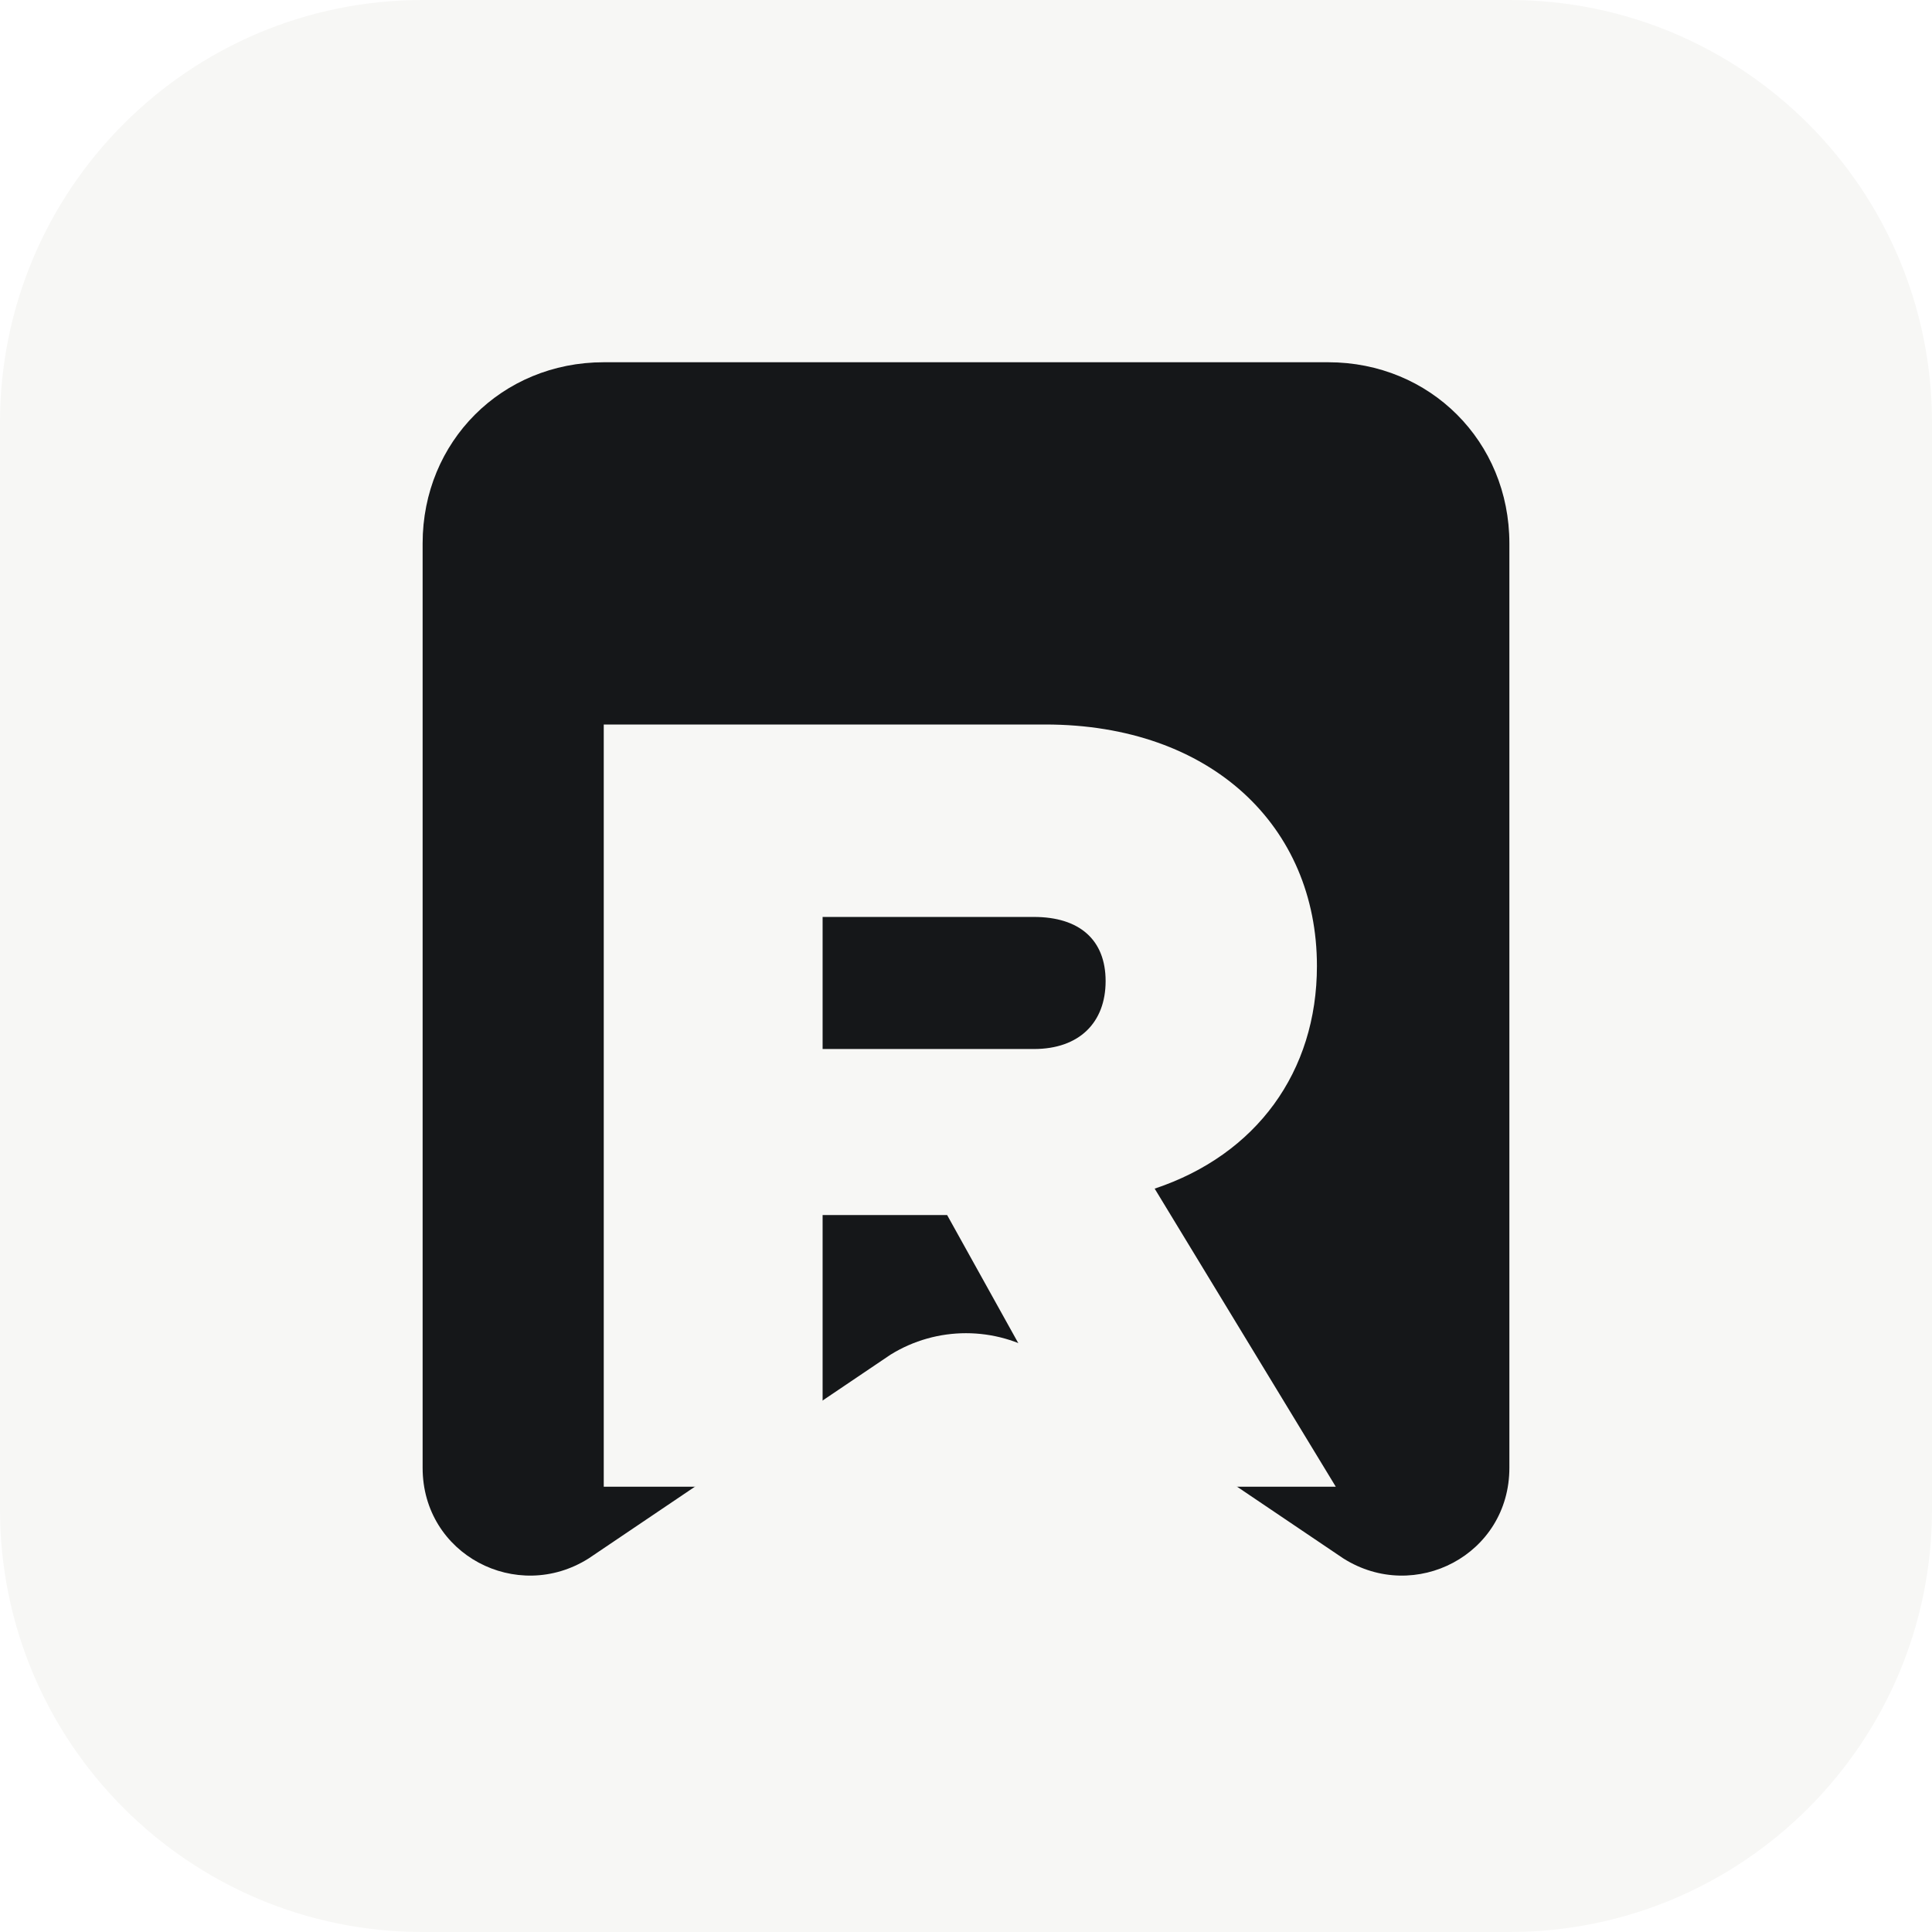
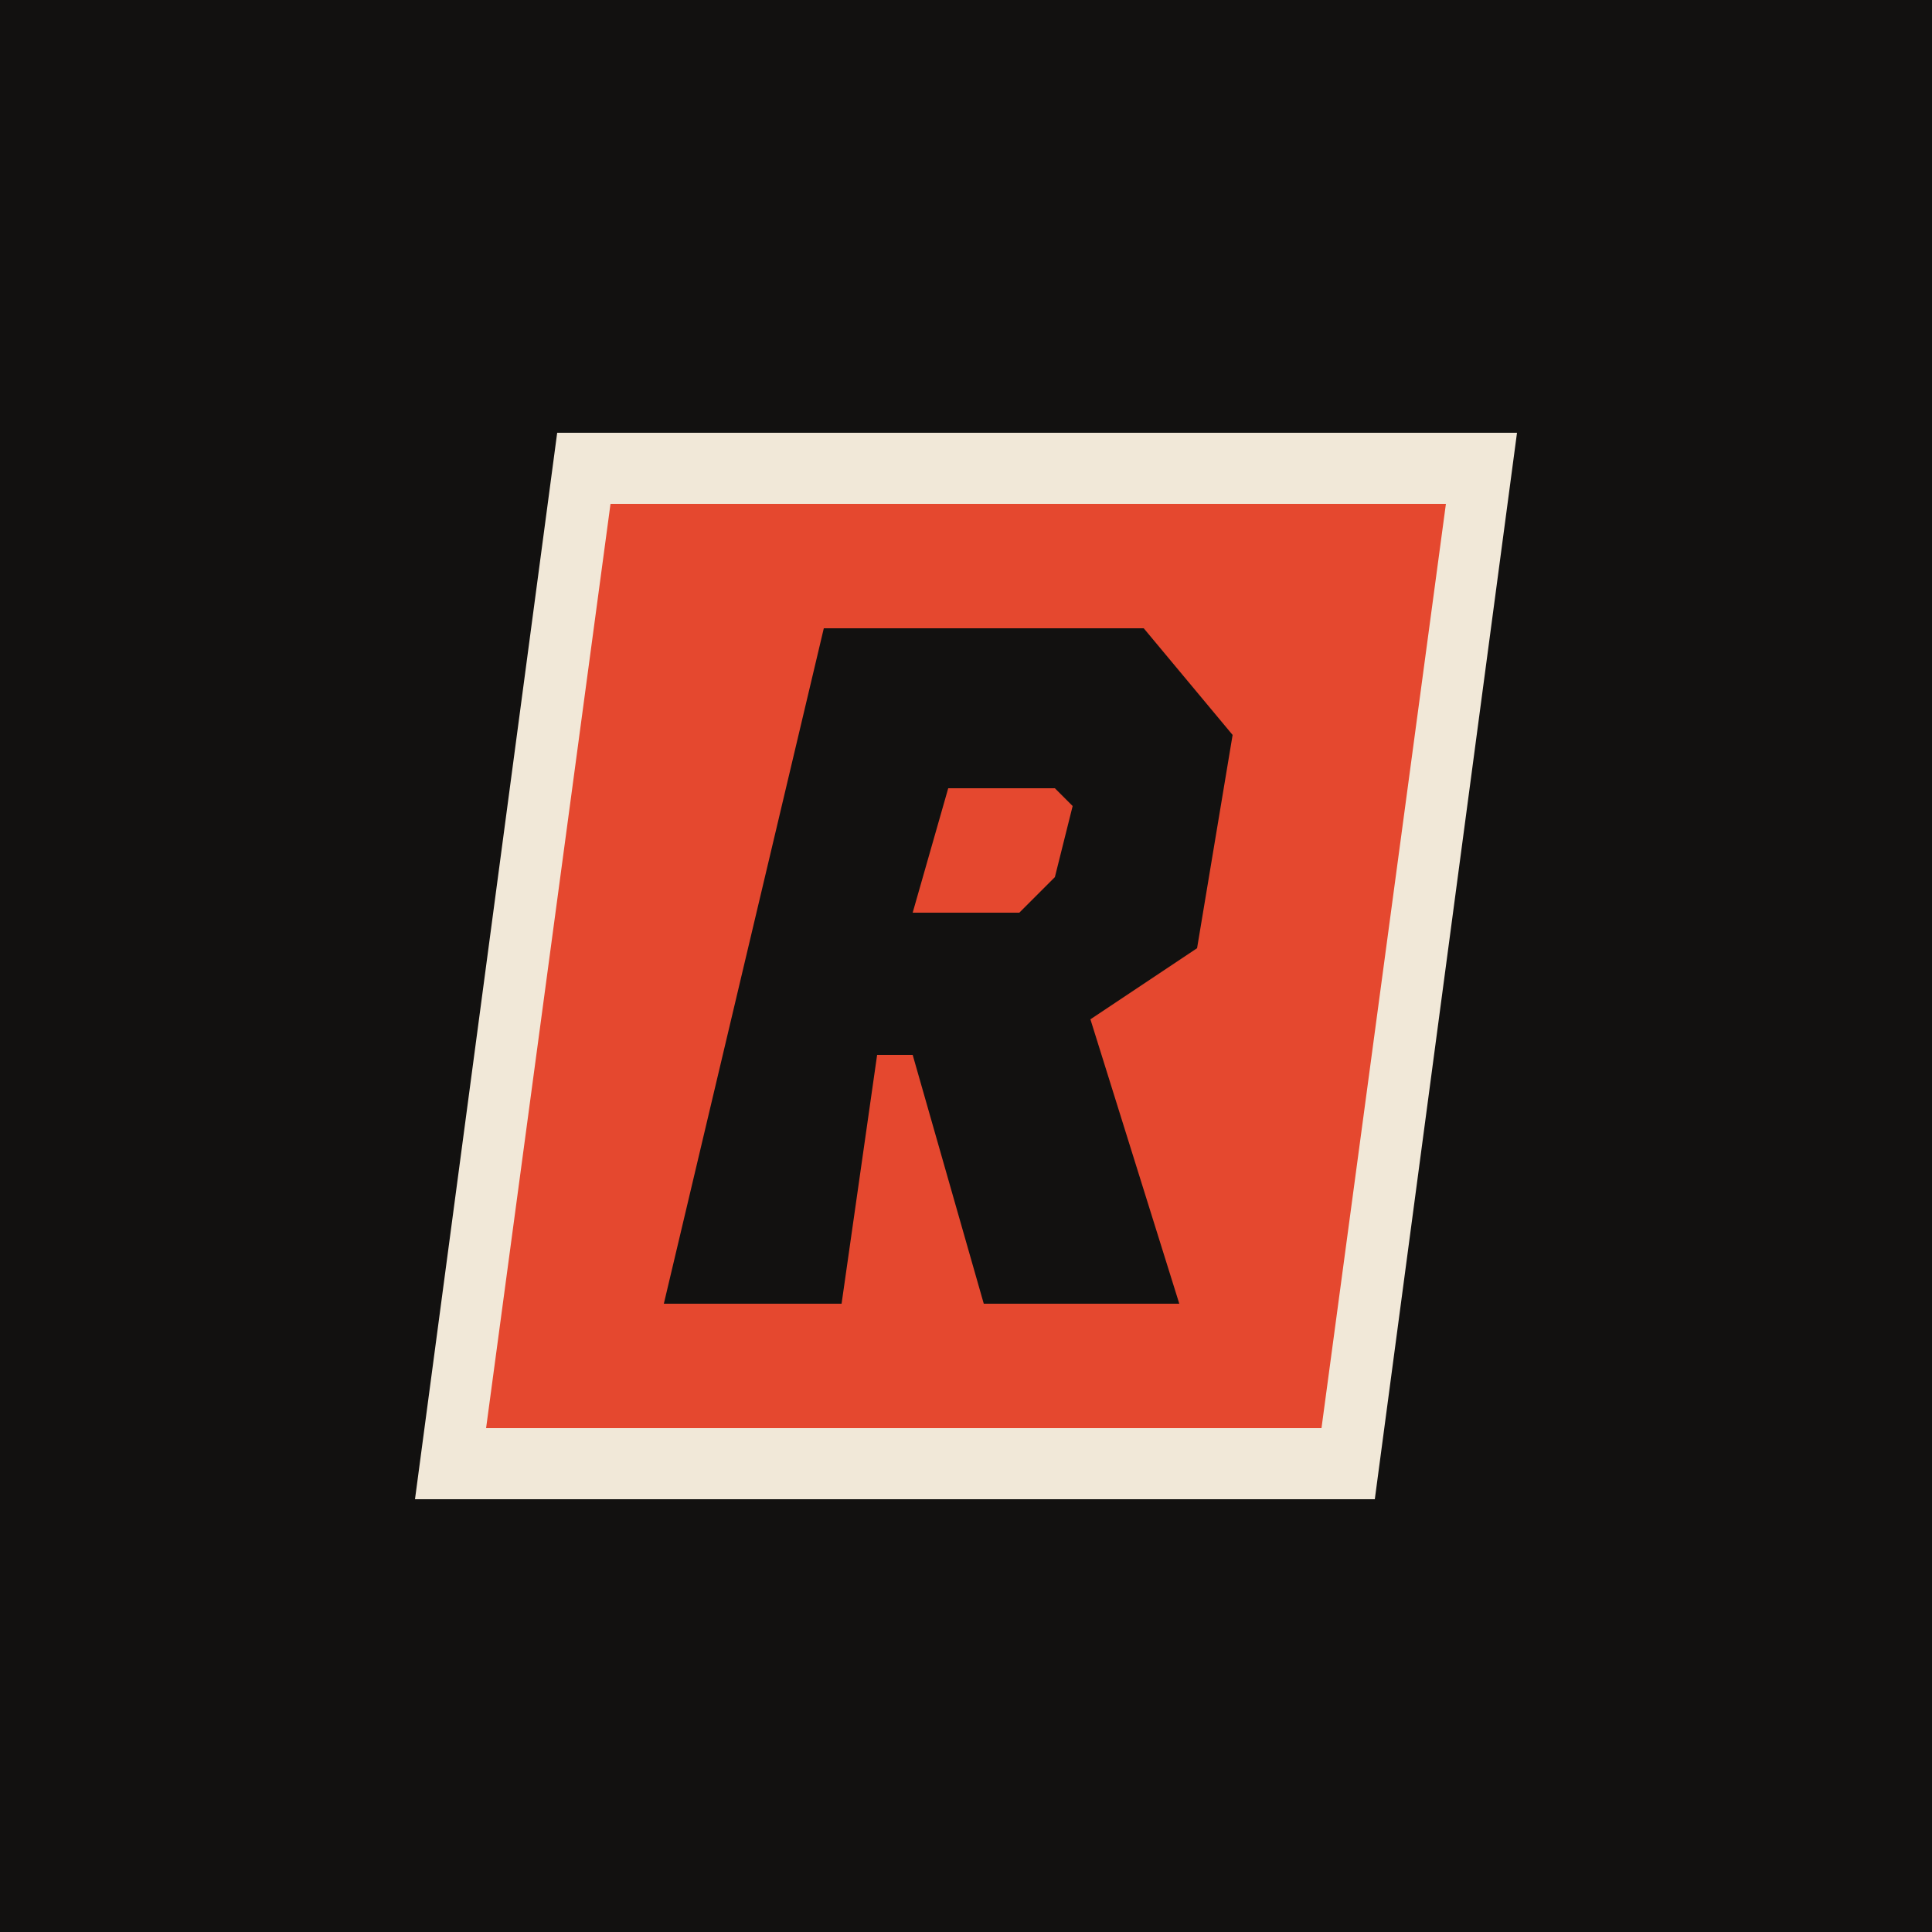
- <svg xmlns="http://www.w3.org/2000/svg" width="512" height="512" viewBox="0 0 512 512" role="img" aria-label="Remandio">
-   <rect width="512" height="512" rx="112" fill="#f7f7f5" />
-   <path d="M112 144c0-27 21-48 48-48h192c27 0 48 21 48 48v245c0 23-25 36-44 24l-80-54a38 38 0 0 0-40 0l-80 54c-19 12-44-1-44-24V144Z" fill="#151719" />
-   <path d="M191 192h86c44 0 72 27 72 64 0 28-16 50-43 59l48 79h-63l-40-72h-33v72h-58V192h31Zm27 51v35h56c12 0 19-7 19-18s-7-17-19-17h-56Z" fill="#f7f7f5" />
+ <svg xmlns="http://www.w3.org/2000/svg" width="512" height="512" viewBox="0 0 100 100" role="img" aria-label="Remandio">
+   <rect width="100" height="100" fill="#121110" />
+   <g transform="translate(4 4) scale(.92)">
+     <path d="M27 20H81L73 80H19Z" fill="#f1e8d8" />
+     <path d="M30 24H77L70 76H23Z" fill="#e5482f" />
+     <path fill="#121110" fill-rule="evenodd" d="M42 31H60L65 37L63 49L57 53L62 69H51L47 55H45L43 69H33ZM49 40L47 47H53L55 45L56 41L55 40Z" />
+   </g>
</svg>
